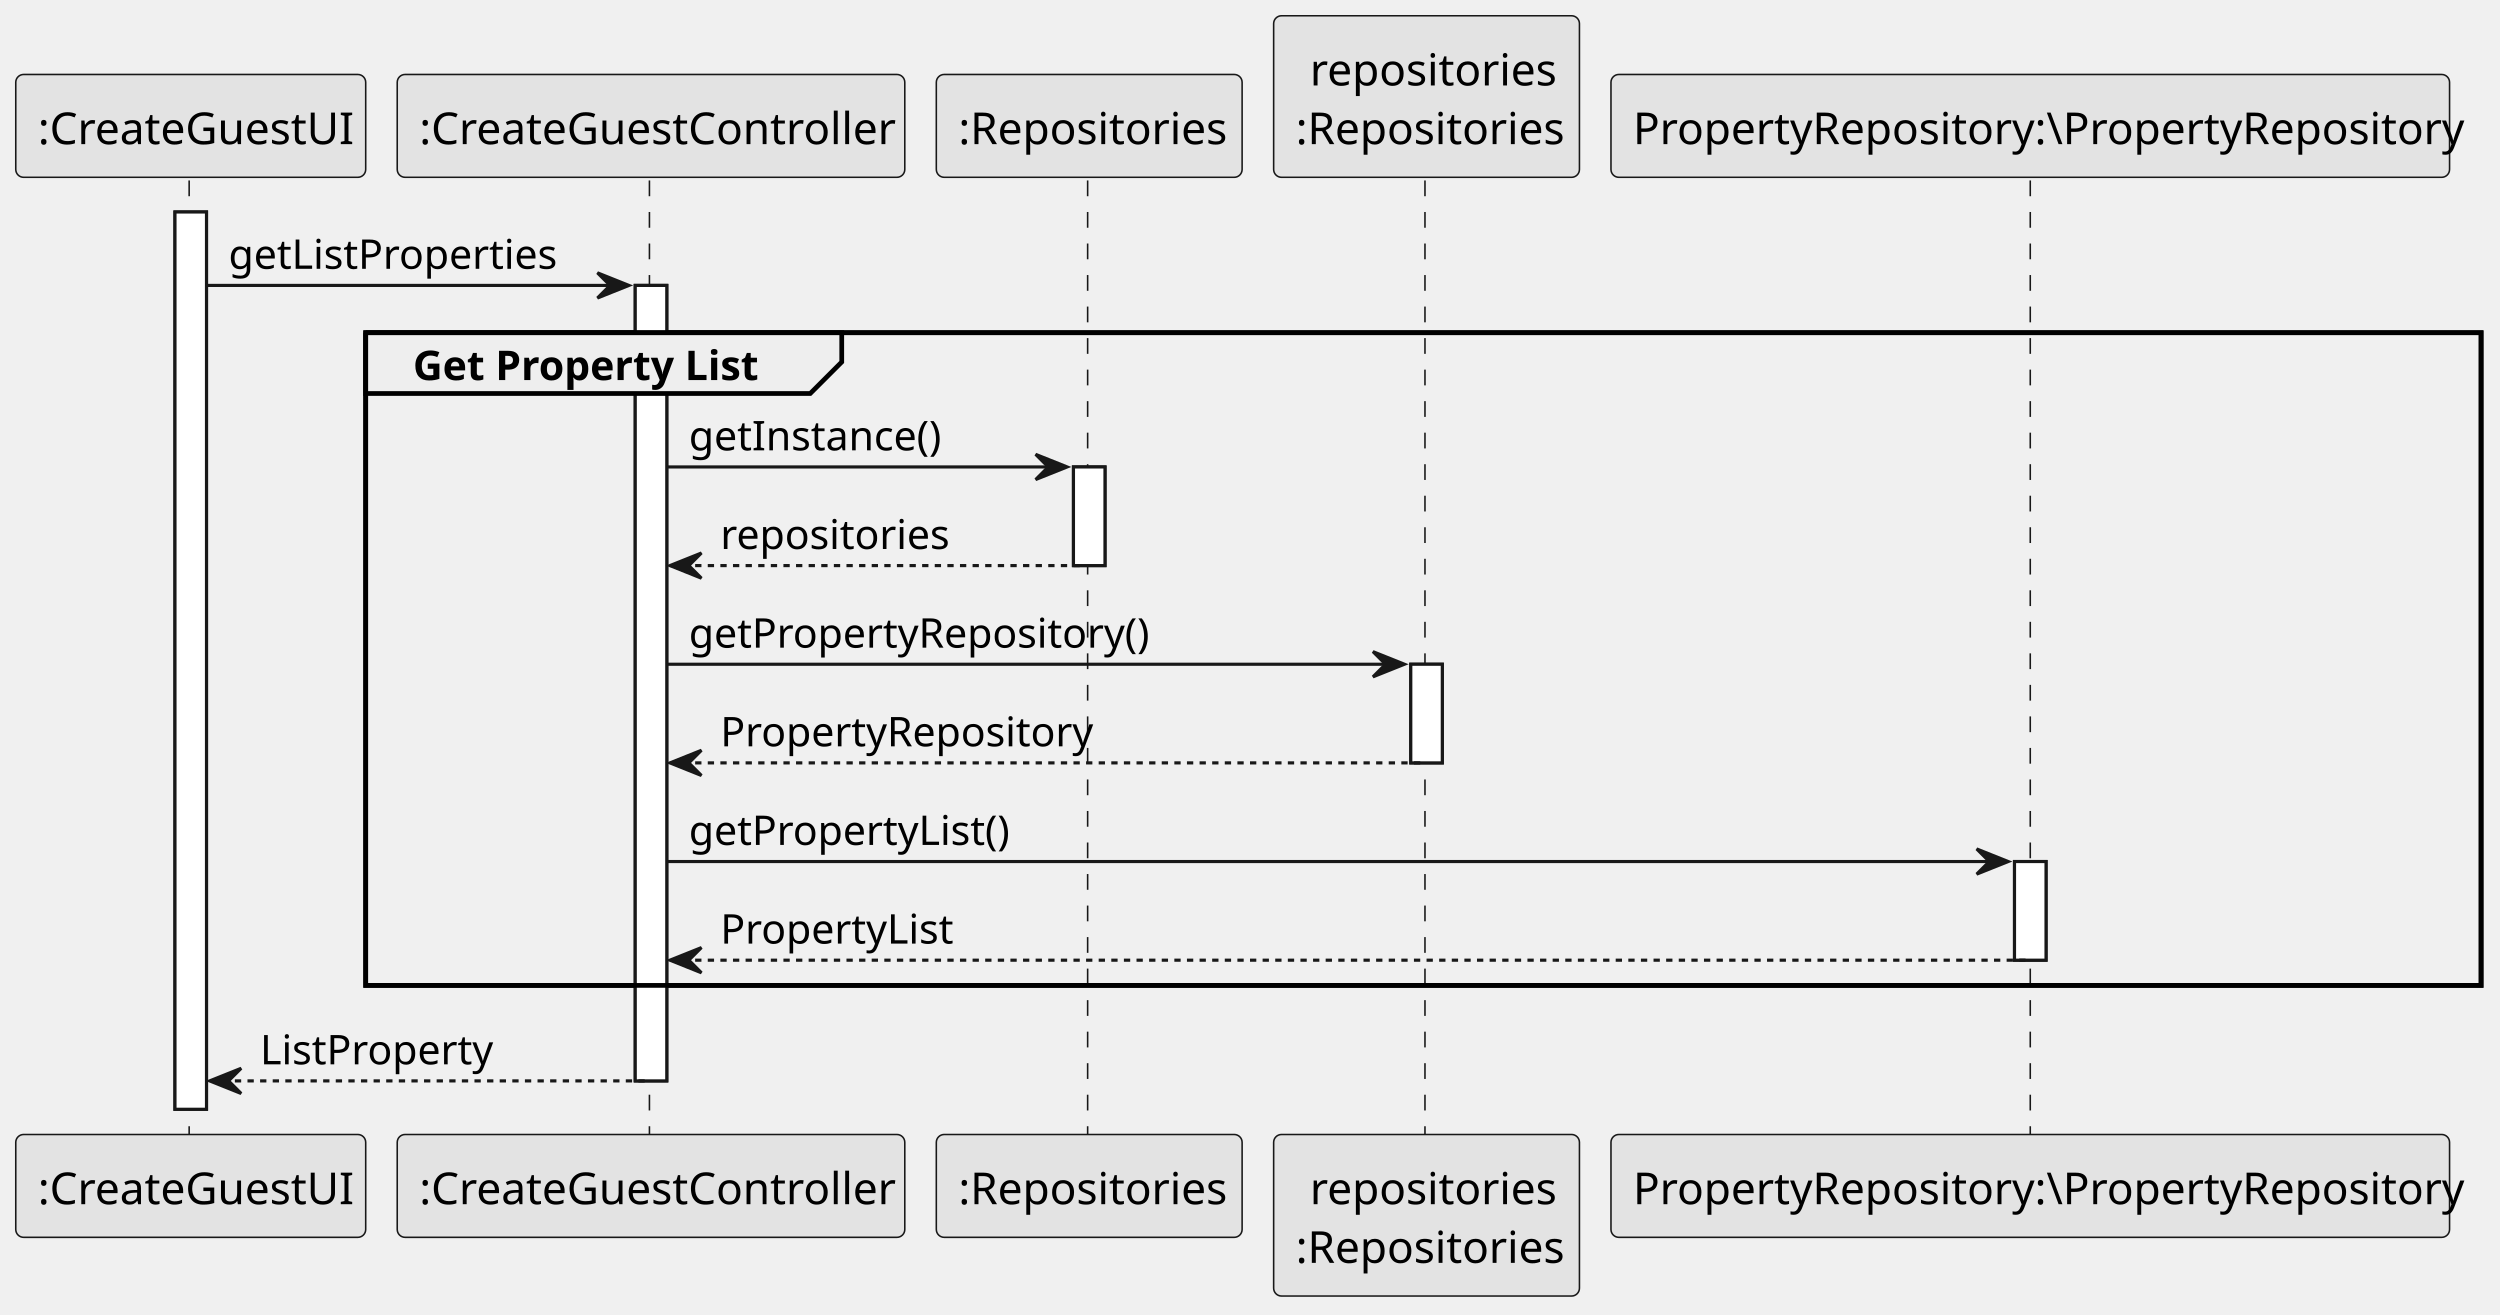
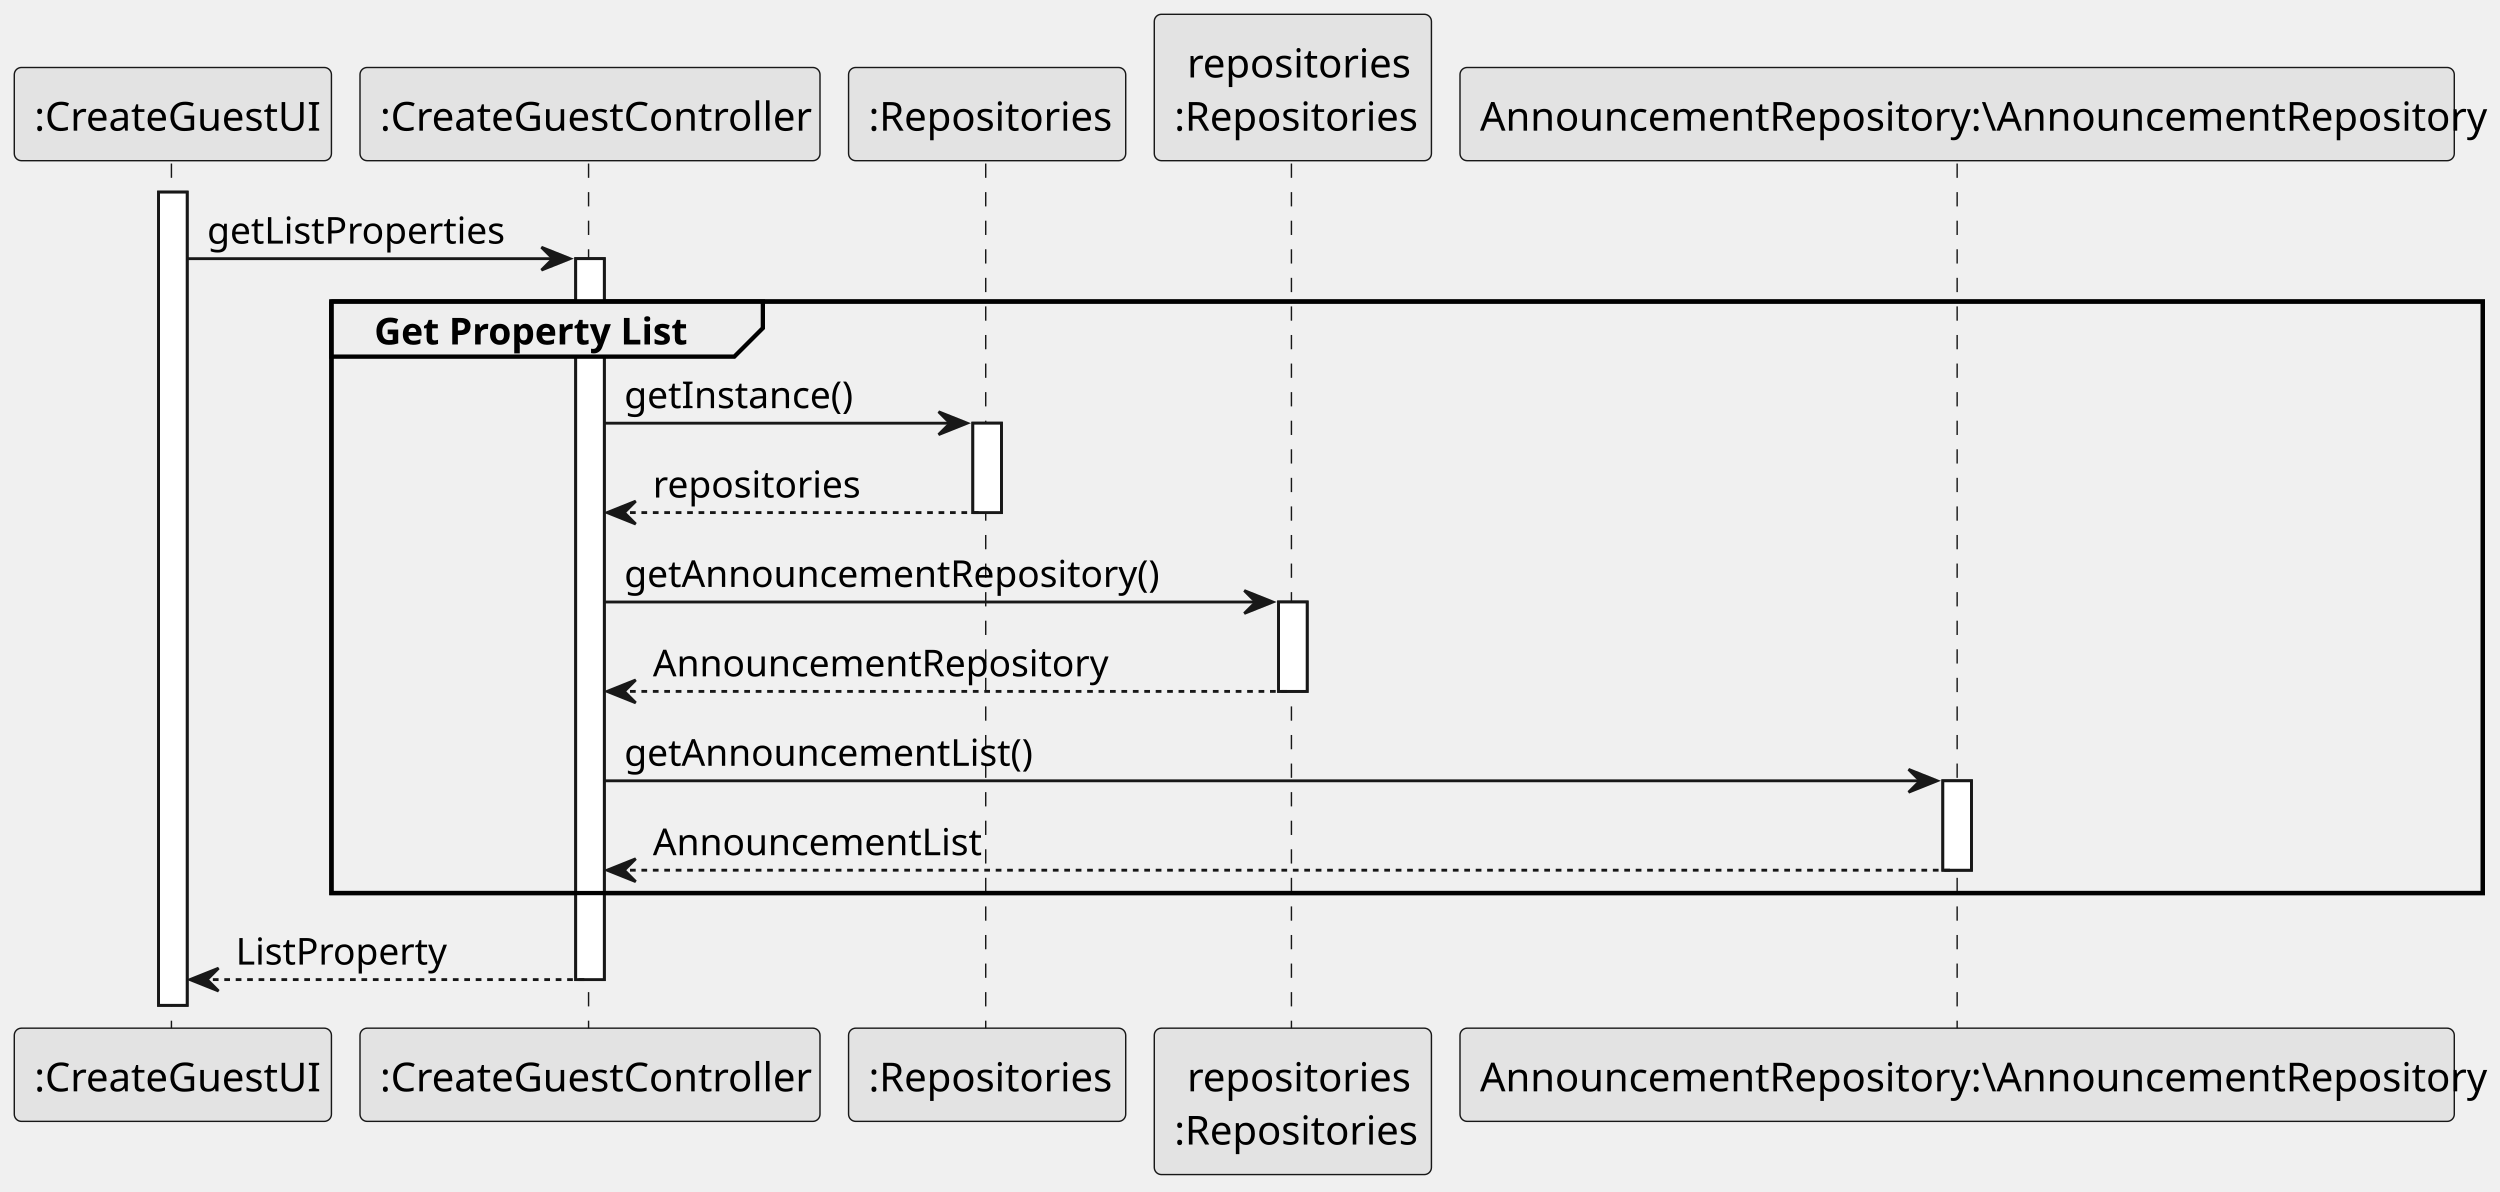
- <svg xmlns="http://www.w3.org/2000/svg" contentStyleType="text/css" height="417px" preserveAspectRatio="none" style="width:793px;height:417px;background:#FFFFFF;" version="1.1" viewBox="0 0 793 417" width="793px" zoomAndPan="magnify">
+ <svg xmlns="http://www.w3.org/2000/svg" contentStyleType="text/css" height="417px" preserveAspectRatio="none" style="width:875px;height:417px;background:#FFFFFF;" version="1.1" viewBox="0 0 875 417" width="875px" zoomAndPan="magnify">
  <defs />
  <g>
    <rect fill="#FFFFFF" height="284.619" style="stroke:#181818;stroke-width:1.0;" width="10" x="55.5" y="67.242" />
    <rect fill="#FFFFFF" height="252.328" style="stroke:#181818;stroke-width:1.0;" width="10" x="201.5" y="90.533" />
    <rect fill="#FFFFFF" height="31.291" style="stroke:#181818;stroke-width:1.0;" width="10" x="340.5" y="148.115" />
    <rect fill="#FFFFFF" height="31.291" style="stroke:#181818;stroke-width:1.0;" width="10" x="447.5" y="210.697" />
-     <rect fill="#FFFFFF" height="31.291" style="stroke:#181818;stroke-width:1.0;" width="10" x="639" y="273.279" />
-     <rect fill="none" height="207.037" style="stroke:#000000;stroke-width:1.5;" width="671" x="116" y="105.533" />
+     <rect fill="#FFFFFF" height="31.291" style="stroke:#181818;stroke-width:1.0;" width="10" x="680" y="273.279" />
+     <rect fill="none" height="207.037" style="stroke:#000000;stroke-width:1.5;" width="753" x="116" y="105.533" />
    <line style="stroke:#181818;stroke-width:0.5;stroke-dasharray:5.0,5.0;" x1="60" x2="60" y1="57.242" y2="360.861" />
    <line style="stroke:#181818;stroke-width:0.5;stroke-dasharray:5.0,5.0;" x1="206" x2="206" y1="57.242" y2="360.861" />
    <line style="stroke:#181818;stroke-width:0.5;stroke-dasharray:5.0,5.0;" x1="345" x2="345" y1="57.242" y2="360.861" />
    <line style="stroke:#181818;stroke-width:0.5;stroke-dasharray:5.0,5.0;" x1="452" x2="452" y1="57.242" y2="360.861" />
-     <line style="stroke:#181818;stroke-width:0.5;stroke-dasharray:5.0,5.0;" x1="644" x2="644" y1="57.242" y2="360.861" />
+     <line style="stroke:#181818;stroke-width:0.5;stroke-dasharray:5.0,5.0;" x1="685" x2="685" y1="57.242" y2="360.861" />
    <rect fill="#E3E3E3" height="32.621" rx="2.5" ry="2.5" style="stroke:#181818;stroke-width:0.5;" width="111" x="5" y="23.621" />
    <text fill="#000000" font-family="sans-serif" font-size="14" lengthAdjust="spacing" textLength="97" x="12" y="45.728">:CreateGuestUI</text>
    <rect fill="#E3E3E3" height="32.621" rx="2.5" ry="2.5" style="stroke:#181818;stroke-width:0.5;" width="111" x="5" y="359.861" />
    <text fill="#000000" font-family="sans-serif" font-size="14" lengthAdjust="spacing" textLength="97" x="12" y="381.969">:CreateGuestUI</text>
    <rect fill="#E3E3E3" height="32.621" rx="2.5" ry="2.5" style="stroke:#181818;stroke-width:0.5;" width="161" x="126" y="23.621" />
    <text fill="#000000" font-family="sans-serif" font-size="14" lengthAdjust="spacing" textLength="147" x="133" y="45.728">:CreateGuestController</text>
    <rect fill="#E3E3E3" height="32.621" rx="2.5" ry="2.5" style="stroke:#181818;stroke-width:0.5;" width="161" x="126" y="359.861" />
    <text fill="#000000" font-family="sans-serif" font-size="14" lengthAdjust="spacing" textLength="147" x="133" y="381.969">:CreateGuestController</text>
    <rect fill="#E3E3E3" height="32.621" rx="2.5" ry="2.5" style="stroke:#181818;stroke-width:0.5;" width="97" x="297" y="23.621" />
    <text fill="#000000" font-family="sans-serif" font-size="14" lengthAdjust="spacing" textLength="83" x="304" y="45.728">:Repositories</text>
    <rect fill="#E3E3E3" height="32.621" rx="2.5" ry="2.5" style="stroke:#181818;stroke-width:0.5;" width="97" x="297" y="359.861" />
    <text fill="#000000" font-family="sans-serif" font-size="14" lengthAdjust="spacing" textLength="83" x="304" y="381.969">:Repositories</text>
    <rect fill="#E3E3E3" height="51.242" rx="2.5" ry="2.5" style="stroke:#181818;stroke-width:0.5;" width="97" x="404" y="5" />
    <text fill="#000000" font-family="sans-serif" font-size="14" lengthAdjust="spacing" textLength="74" x="415.5" y="27.107">repositories</text>
    <text fill="#000000" font-family="sans-serif" font-size="14" lengthAdjust="spacing" textLength="83" x="411" y="45.728">:Repositories</text>
    <rect fill="#E3E3E3" height="51.242" rx="2.5" ry="2.5" style="stroke:#181818;stroke-width:0.5;" width="97" x="404" y="359.861" />
    <text fill="#000000" font-family="sans-serif" font-size="14" lengthAdjust="spacing" textLength="74" x="415.5" y="381.969">repositories</text>
    <text fill="#000000" font-family="sans-serif" font-size="14" lengthAdjust="spacing" textLength="83" x="411" y="400.59">:Repositories</text>
-     <rect fill="#E3E3E3" height="32.621" rx="2.5" ry="2.5" style="stroke:#181818;stroke-width:0.5;" width="266" x="511" y="23.621" />
-     <text fill="#000000" font-family="sans-serif" font-size="14" lengthAdjust="spacing" textLength="252" x="518" y="45.728">PropertyRepository:\PropertyRepository</text>
-     <rect fill="#E3E3E3" height="32.621" rx="2.5" ry="2.5" style="stroke:#181818;stroke-width:0.5;" width="266" x="511" y="359.861" />
-     <text fill="#000000" font-family="sans-serif" font-size="14" lengthAdjust="spacing" textLength="252" x="518" y="381.969">PropertyRepository:\PropertyRepository</text>
+     <rect fill="#E3E3E3" height="32.621" rx="2.5" ry="2.5" style="stroke:#181818;stroke-width:0.5;" width="348" x="511" y="23.621" />
+     <text fill="#000000" font-family="sans-serif" font-size="14" lengthAdjust="spacing" textLength="334" x="518" y="45.728">AnnouncementRepository:\AnnouncementRepository</text>
+     <rect fill="#E3E3E3" height="32.621" rx="2.5" ry="2.5" style="stroke:#181818;stroke-width:0.5;" width="348" x="511" y="359.861" />
+     <text fill="#000000" font-family="sans-serif" font-size="14" lengthAdjust="spacing" textLength="334" x="518" y="381.969">AnnouncementRepository:\AnnouncementRepository</text>
    <rect fill="#FFFFFF" height="284.619" style="stroke:#181818;stroke-width:1.0;" width="10" x="55.5" y="67.242" />
    <rect fill="#FFFFFF" height="252.328" style="stroke:#181818;stroke-width:1.0;" width="10" x="201.5" y="90.533" />
    <rect fill="#FFFFFF" height="31.291" style="stroke:#181818;stroke-width:1.0;" width="10" x="340.5" y="148.115" />
    <rect fill="#FFFFFF" height="31.291" style="stroke:#181818;stroke-width:1.0;" width="10" x="447.5" y="210.697" />
-     <rect fill="#FFFFFF" height="31.291" style="stroke:#181818;stroke-width:1.0;" width="10" x="639" y="273.279" />
+     <rect fill="#FFFFFF" height="31.291" style="stroke:#181818;stroke-width:1.0;" width="10" x="680" y="273.279" />
    <polygon fill="#181818" points="189.5,86.533,199.5,90.533,189.5,94.533,193.5,90.533" style="stroke:#181818;stroke-width:1.0;" />
    <line style="stroke:#181818;stroke-width:1.0;" x1="65.5" x2="195.5" y1="90.533" y2="90.533" />
    <text fill="#000000" font-family="sans-serif" font-size="13" lengthAdjust="spacing" textLength="98" x="72.5" y="85.27">getListProperties</text>
    <path d="M116,105.533 L267,105.533 L267,114.824 L257,124.824 L116,124.824 L116,105.533 " fill="#EEEEEE" style="stroke:#000000;stroke-width:1.5;" />
-     <rect fill="none" height="207.037" style="stroke:#000000;stroke-width:1.5;" width="671" x="116" y="105.533" />
+     <rect fill="none" height="207.037" style="stroke:#000000;stroke-width:1.5;" width="753" x="116" y="105.533" />
    <text fill="#000000" font-family="sans-serif" font-size="13" font-weight="bold" lengthAdjust="spacing" textLength="106" x="131" y="120.561">Get Property List</text>
    <polygon fill="#181818" points="328.5,144.115,338.5,148.115,328.5,152.115,332.5,148.115" style="stroke:#181818;stroke-width:1.0;" />
    <line style="stroke:#181818;stroke-width:1.0;" x1="211.5" x2="334.5" y1="148.115" y2="148.115" />
    <text fill="#000000" font-family="sans-serif" font-size="13" lengthAdjust="spacing" textLength="75" x="218.5" y="142.852">getInstance()</text>
    <polygon fill="#181818" points="222.5,175.406,212.5,179.406,222.5,183.406,218.5,179.406" style="stroke:#181818;stroke-width:1.0;" />
    <line style="stroke:#181818;stroke-width:1.0;stroke-dasharray:2.0,2.0;" x1="216.5" x2="344.5" y1="179.406" y2="179.406" />
    <text fill="#000000" font-family="sans-serif" font-size="13" lengthAdjust="spacing" textLength="67" x="228.5" y="174.144">repositories</text>
    <polygon fill="#181818" points="435.5,206.697,445.5,210.697,435.5,214.697,439.5,210.697" style="stroke:#181818;stroke-width:1.0;" />
    <line style="stroke:#181818;stroke-width:1.0;" x1="211.5" x2="441.5" y1="210.697" y2="210.697" />
-     <text fill="#000000" font-family="sans-serif" font-size="13" lengthAdjust="spacing" textLength="137" x="218.5" y="205.435">getPropertyRepository()</text>
+     <text fill="#000000" font-family="sans-serif" font-size="13" lengthAdjust="spacing" textLength="175" x="218.5" y="205.435">getAnnouncementRepository()</text>
    <polygon fill="#181818" points="222.5,237.988,212.5,241.988,222.5,245.988,218.5,241.988" style="stroke:#181818;stroke-width:1.0;" />
    <line style="stroke:#181818;stroke-width:1.0;stroke-dasharray:2.0,2.0;" x1="216.5" x2="451.5" y1="241.988" y2="241.988" />
-     <text fill="#000000" font-family="sans-serif" font-size="13" lengthAdjust="spacing" textLength="111" x="228.5" y="236.726">PropertyRepository</text>
-     <polygon fill="#181818" points="627,269.279,637,273.279,627,277.279,631,273.279" style="stroke:#181818;stroke-width:1.0;" />
-     <line style="stroke:#181818;stroke-width:1.0;" x1="211.5" x2="633" y1="273.279" y2="273.279" />
-     <text fill="#000000" font-family="sans-serif" font-size="13" lengthAdjust="spacing" textLength="96" x="218.5" y="268.017">getPropertyList()</text>
+     <text fill="#000000" font-family="sans-serif" font-size="13" lengthAdjust="spacing" textLength="149" x="228.5" y="236.726">AnnouncementRepository</text>
+     <polygon fill="#181818" points="668,269.279,678,273.279,668,277.279,672,273.279" style="stroke:#181818;stroke-width:1.0;" />
+     <line style="stroke:#181818;stroke-width:1.0;" x1="211.5" x2="674" y1="273.279" y2="273.279" />
+     <text fill="#000000" font-family="sans-serif" font-size="13" lengthAdjust="spacing" textLength="134" x="218.5" y="268.017">getAnnouncementList()</text>
    <polygon fill="#181818" points="222.5,300.57,212.5,304.57,222.5,308.57,218.5,304.57" style="stroke:#181818;stroke-width:1.0;" />
-     <line style="stroke:#181818;stroke-width:1.0;stroke-dasharray:2.0,2.0;" x1="216.5" x2="643" y1="304.57" y2="304.57" />
-     <text fill="#000000" font-family="sans-serif" font-size="13" lengthAdjust="spacing" textLength="70" x="228.5" y="299.308">PropertyList</text>
+     <line style="stroke:#181818;stroke-width:1.0;stroke-dasharray:2.0,2.0;" x1="216.5" x2="684" y1="304.57" y2="304.57" />
+     <text fill="#000000" font-family="sans-serif" font-size="13" lengthAdjust="spacing" textLength="108" x="228.5" y="299.308">AnnouncementList</text>
    <polygon fill="#181818" points="76.5,338.861,66.5,342.861,76.5,346.861,72.5,342.861" style="stroke:#181818;stroke-width:1.0;" />
    <line style="stroke:#181818;stroke-width:1.0;stroke-dasharray:2.0,2.0;" x1="70.5" x2="205.5" y1="342.861" y2="342.861" />
    <text fill="#000000" font-family="sans-serif" font-size="13" lengthAdjust="spacing" textLength="70" x="82.5" y="337.599">ListProperty</text>
  </g>
</svg>
